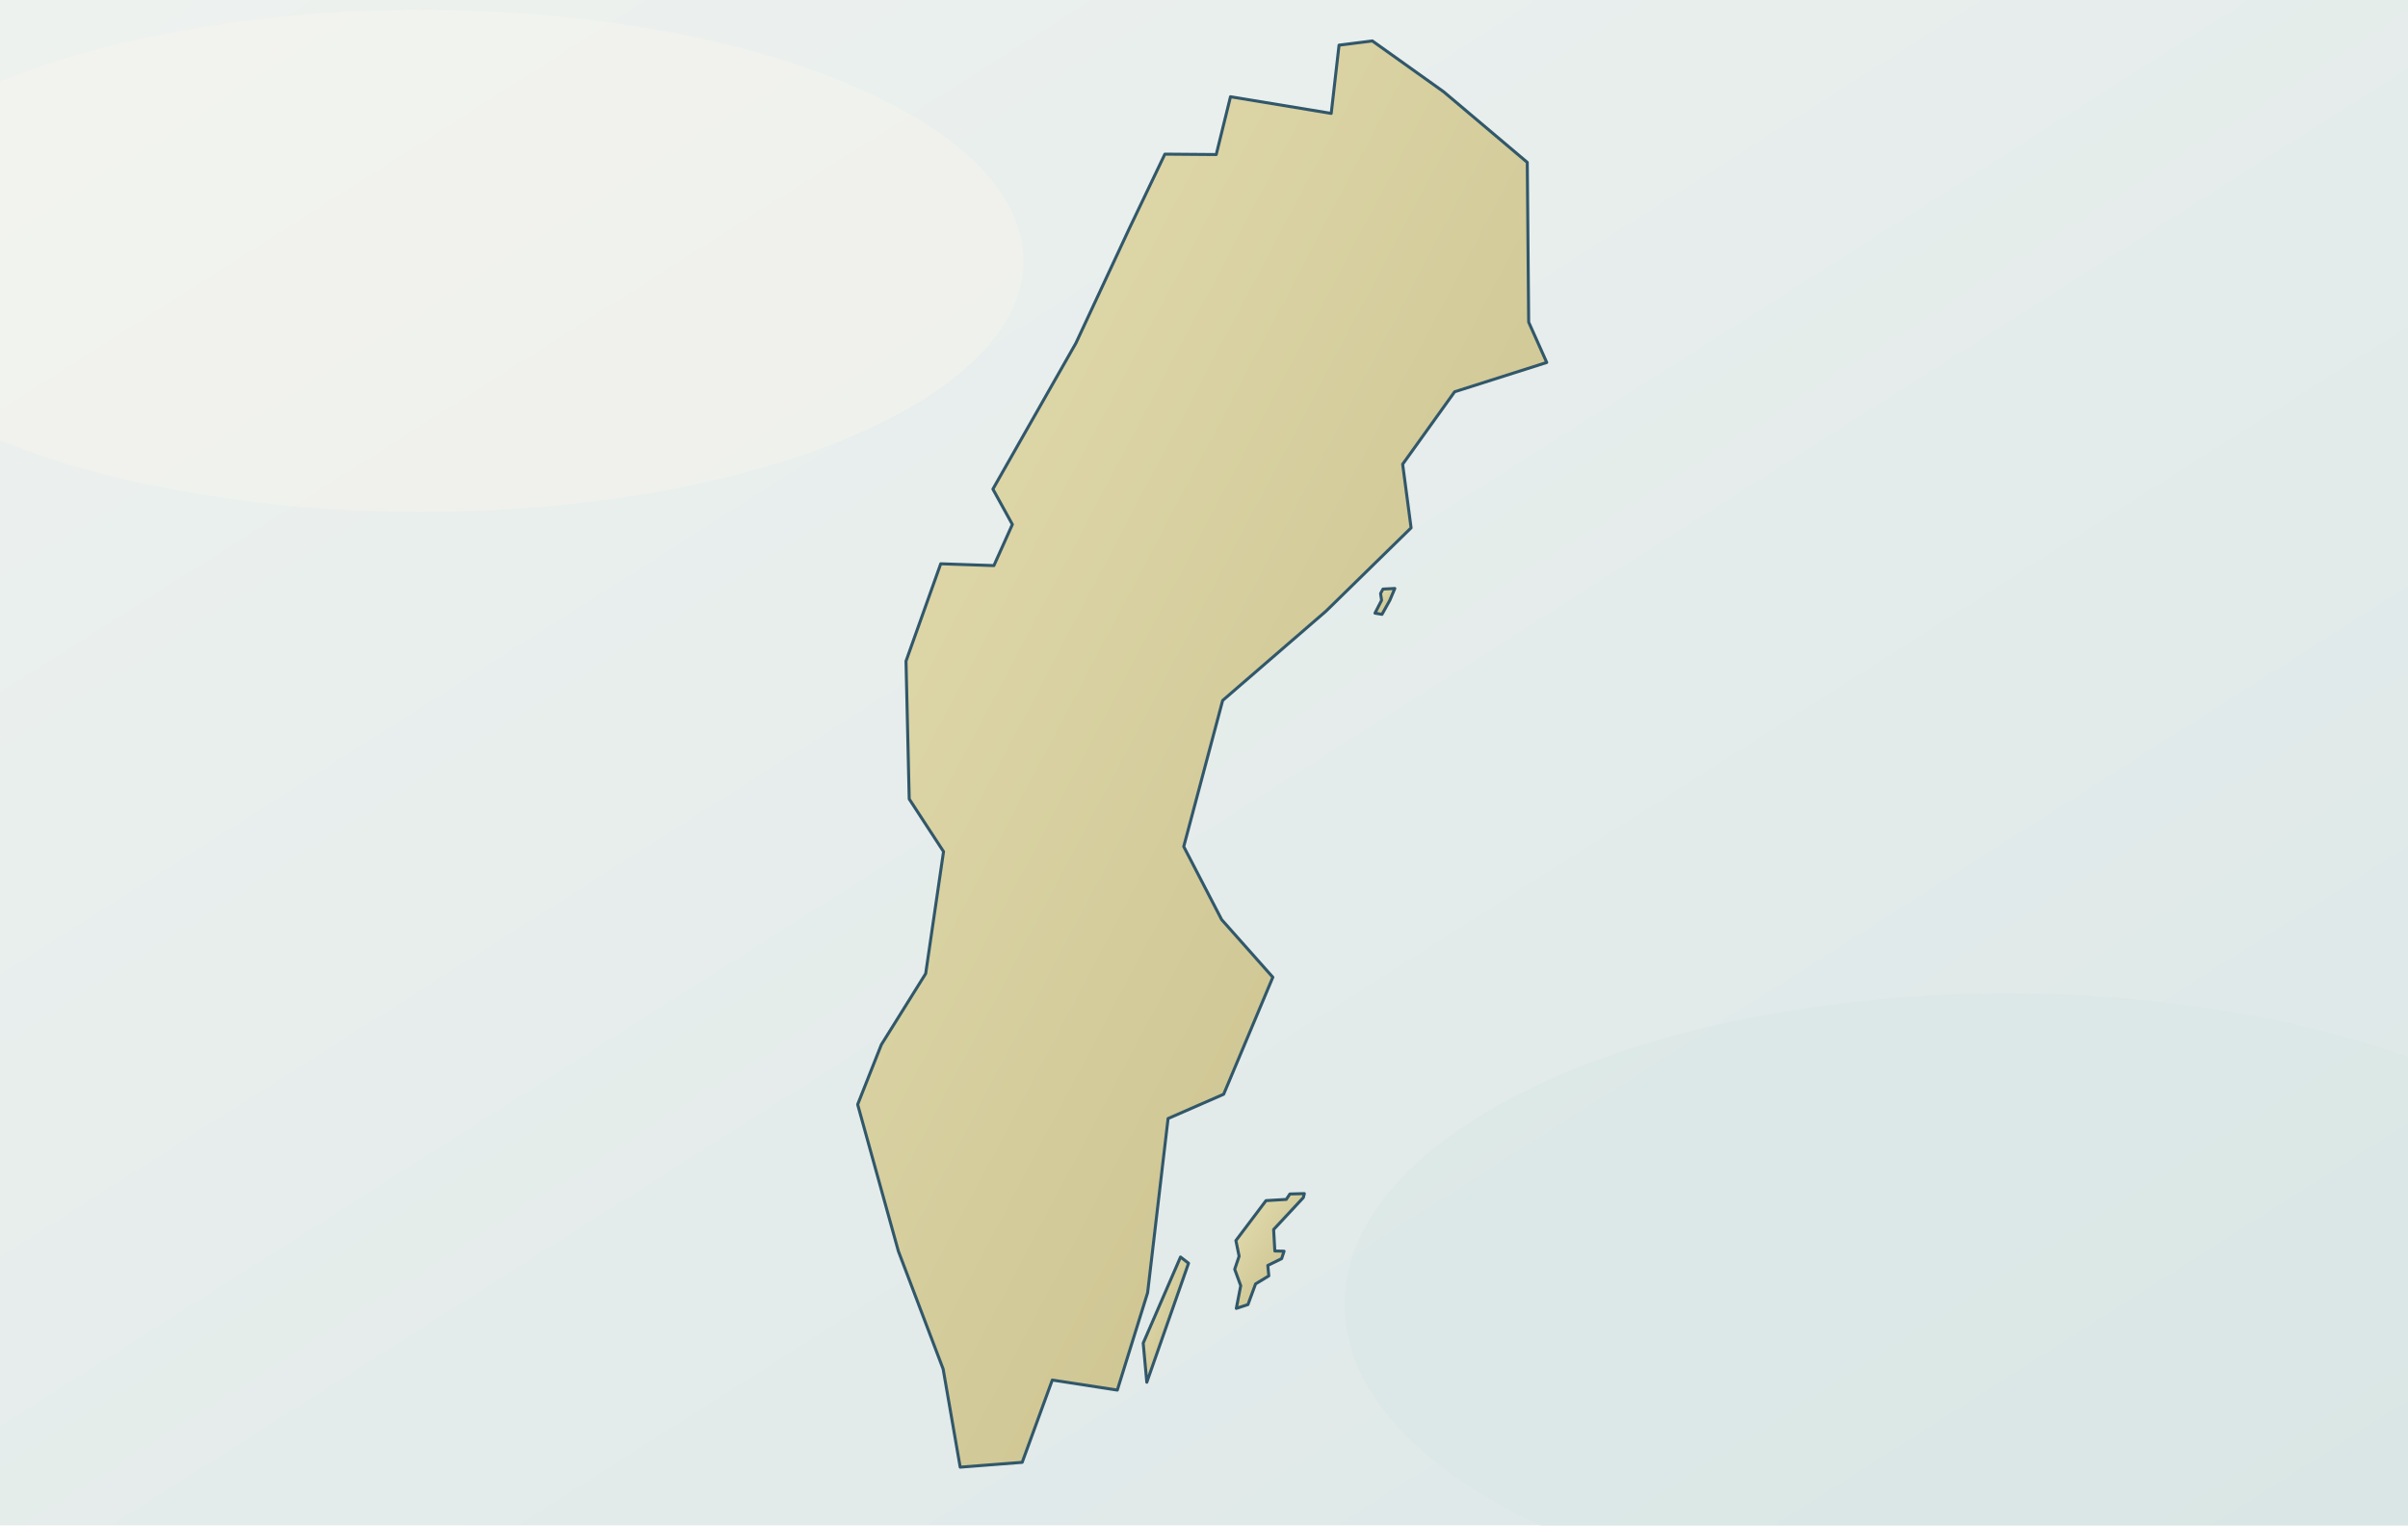
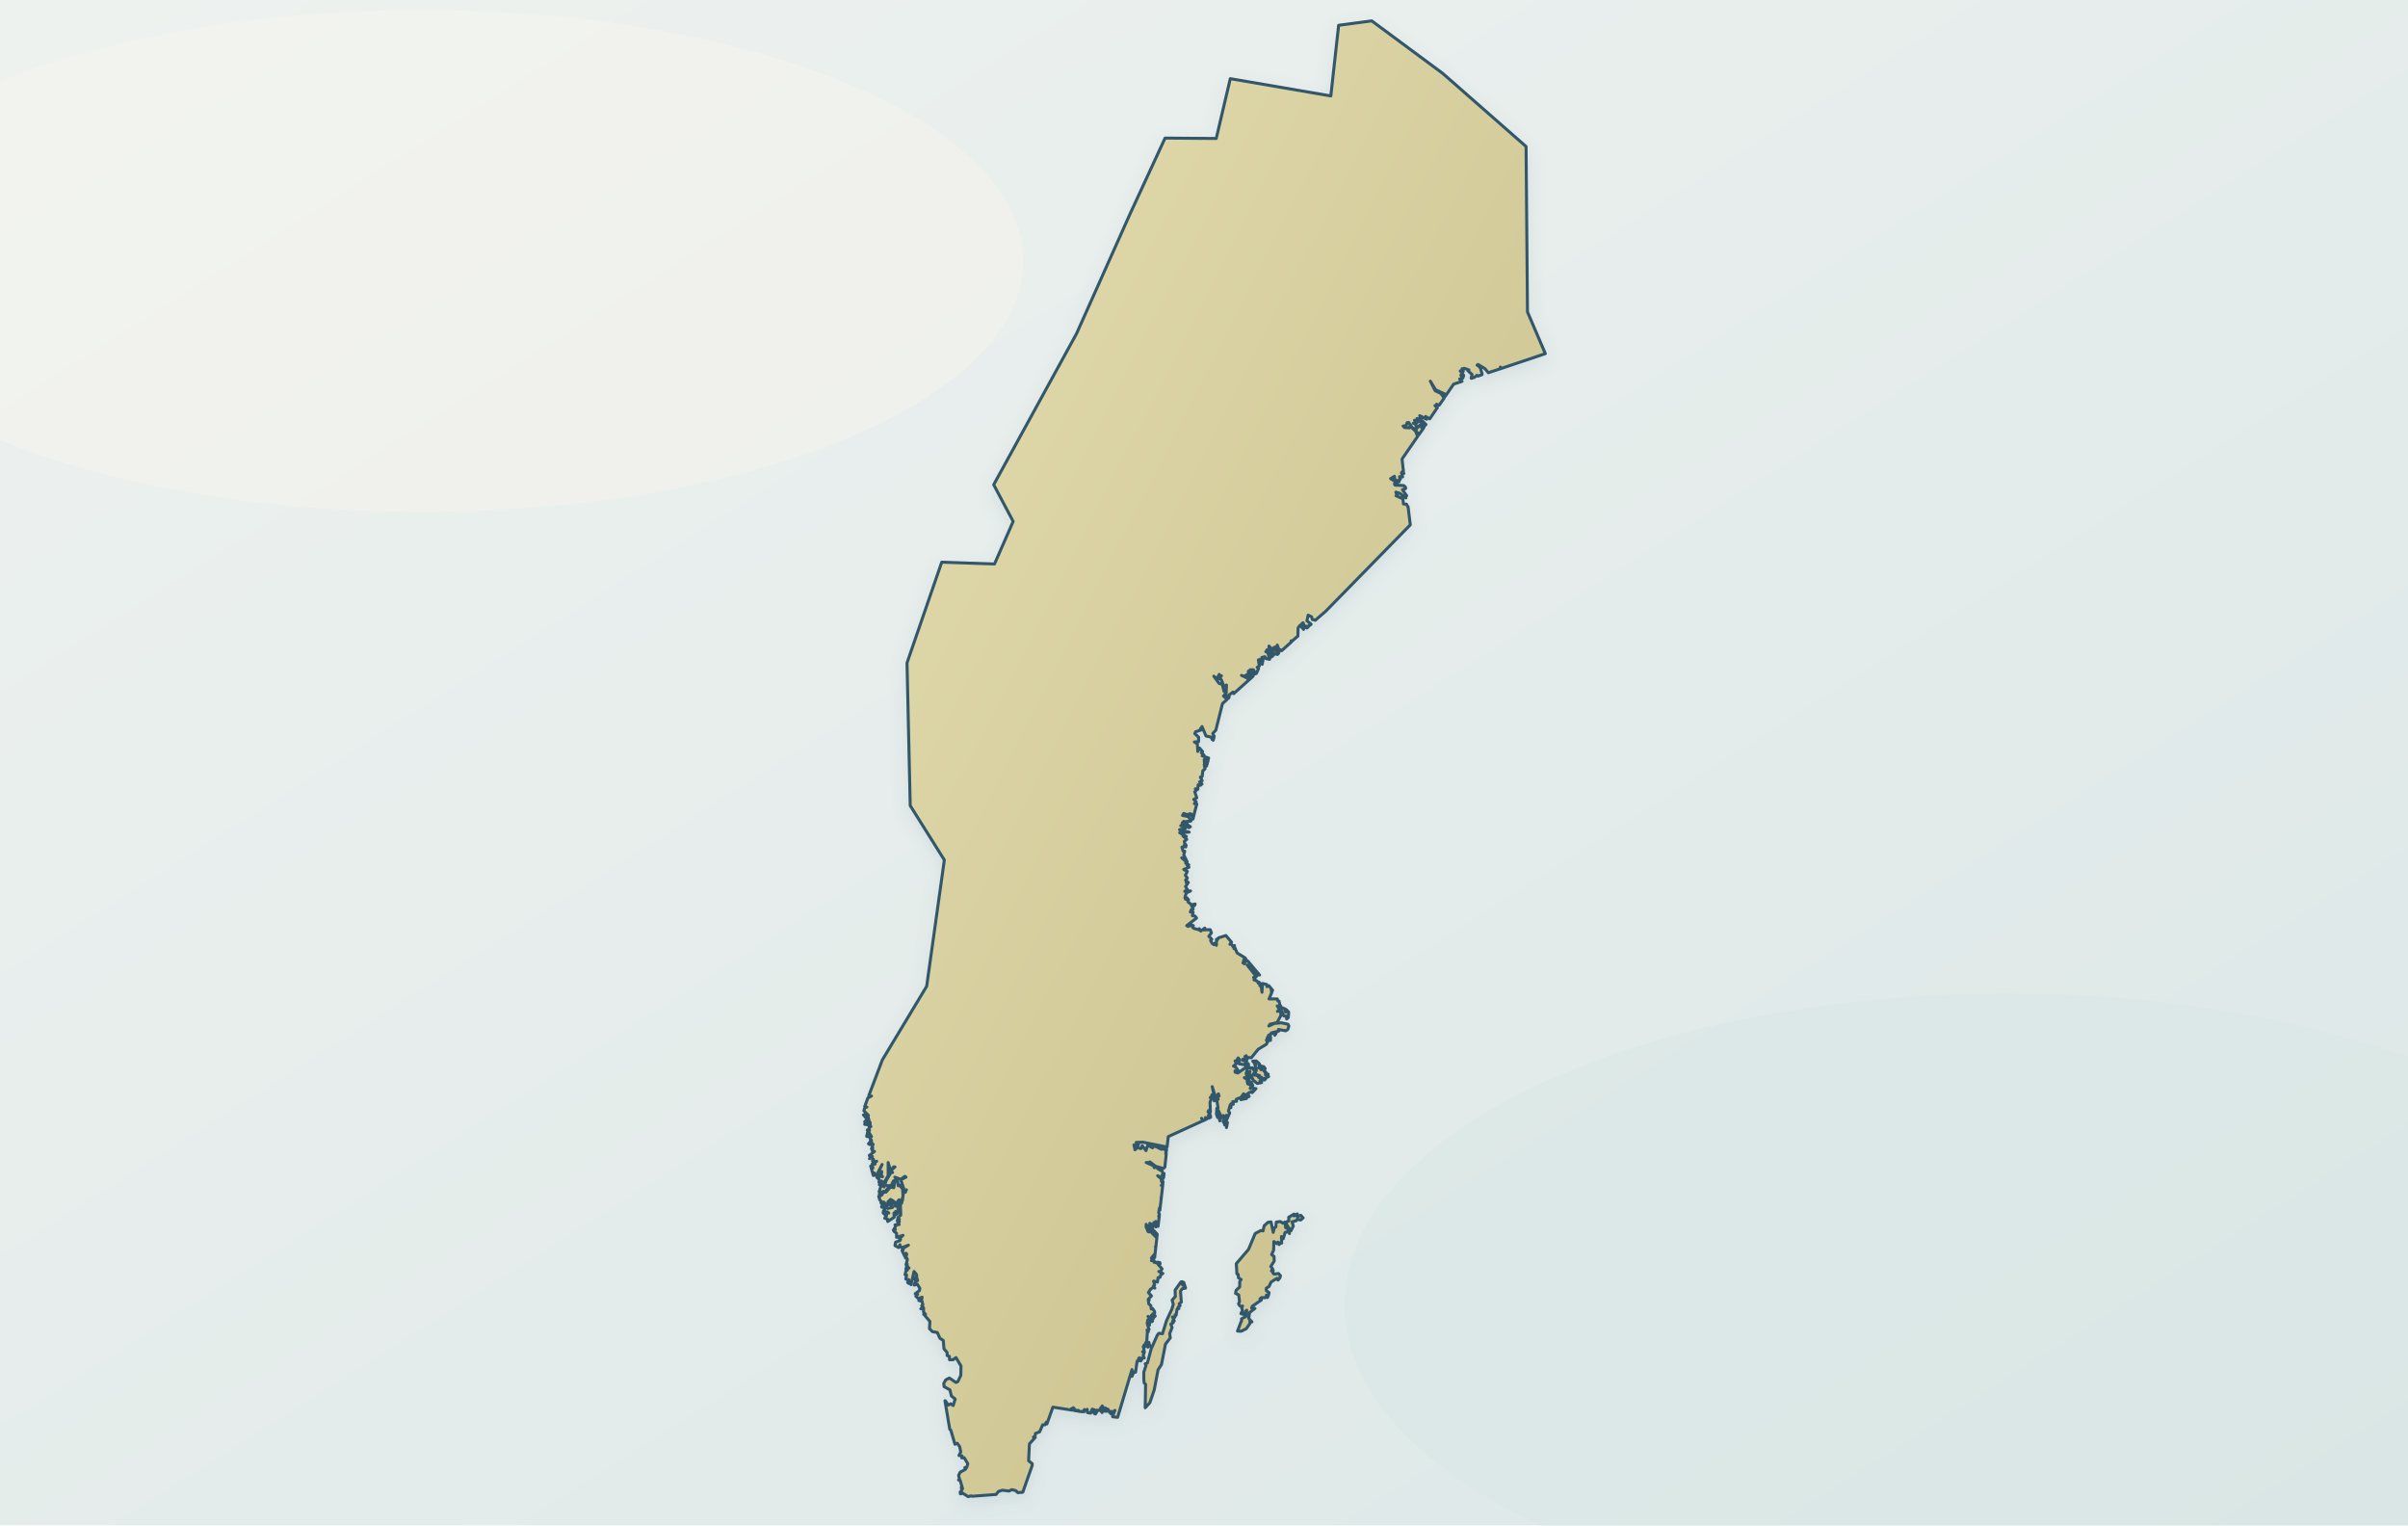
<svg xmlns="http://www.w3.org/2000/svg" viewBox="0 0 1200 760" role="img" aria-label="Map of Sweden">
  <defs>
    <linearGradient id="sea" x1="0" y1="0" x2="1" y2="1">
      <stop offset="0" stop-color="#eef2ef" />
      <stop offset=".55" stop-color="#e4eceb" />
      <stop offset="1" stop-color="#dce7e7" />
    </linearGradient>
    <linearGradient id="land" x1=".12" y1=".08" x2=".88" y2=".92">
      <stop offset="0" stop-color="#e2dbad" />
      <stop offset=".52" stop-color="#d4cc9b" />
      <stop offset="1" stop-color="#c8bf8a" />
    </linearGradient>
+     <filter id="shadow" x="-10%" y="-10%" width="120%" height="120%">
+       <feGaussianBlur in="SourceAlpha" stdDeviation="4" result="b" />
+       <feOffset in="b" dy="3" result="o" />
+       <feColorMatrix in="o" type="matrix" values="0 0 0 0 .12 0 0 0 0 .22 0 0 0 0 .28 0 0 0 .14 0" />
+       <feBlend in="SourceGraphic" mode="normal" />
+     </filter>
  </defs>
  <rect width="1200" height="760" fill="url(#sea)" />
  <ellipse cx="210" cy="130" rx="300" ry="125" fill="#fbf7ec" opacity=".34" />
  <ellipse cx="1000" cy="650" rx="330" ry="155" fill="#d5e4e2" opacity=".35" />
-   <g fill="url(#land)" stroke="#31576a" stroke-width="1.5" stroke-linejoin="round" stroke-linecap="round">
-     <path d="M 724.9,195.2 L 699.0,231.3 L 703.2,263.0 L 660.8,304.5 L 609.3,349.0 L 589.9,421.8 L 608.8,458.2 L 634.3,486.9 L 609.8,545.2 L 582.1,557.3 L 571.9,644.1 L 556.8,692.6 L 524.4,687.6 L 509.4,728.6 L 478.5,731.0 L 470.0,682.1 L 447.7,623.4 L 427.4,550.3 L 439.2,520.5 L 461.3,485.1 L 470.2,424.3 L 453.1,398.1 L 451.5,329.4 L 468.8,280.9 L 495.3,281.8 L 504.5,261.3 L 494.8,243.7 L 536.2,170.9 L 562.9,113.6 L 580.5,76.8 L 606.1,77.0 L 613.2,48.2 L 663.4,56.5 L 667.3,22.5 L 683.9,20.4 L 719.4,45.7 L 761.1,80.9 L 761.8,160.5 L 770.8,180.6 L 724.9,195.2 Z" />
-     <path d="M 588.3,626.3 L 592.3,629.4 L 571.5,688.7 L 569.7,669.2 L 588.3,626.3 Z" />
-     <path d="M 649.5,596.7 L 634.7,612.6 L 635.3,623.3 L 639.9,623.4 L 638.7,627.1 L 631.8,630.5 L 632.3,635.7 L 625.7,639.7 L 621.9,650.0 L 616.1,651.9 L 618.3,640.6 L 615.3,632.4 L 617.5,625.9 L 615.9,618.1 L 630.9,598.2 L 641.0,597.6 L 642.8,594.9 L 650.0,594.7 L 649.5,596.7 Z" />
-     <path d="M 689.2,293.5 L 695.1,293.2 L 692.6,299.1 L 688.7,306.1 L 685.2,305.5 L 688.5,299.1 L 688.0,295.7 L 689.2,293.5 Z" />
-   </g>
+   <path d="M 578.1,629.7 576.9,629.7 579.1,632.2 578.3,633.5 577.5,633.5 579.5,634.5 578.5,635.1 578.1,636.4 577.1,636.6 576.8,638.8 574.9,638.3 575.4,640.2 574.8,640.7 575.5,641.8 574.9,641.3 573.6,642.2 573.4,642.3 572.3,644.0 573.8,645.7 573.1,646.4 572.4,647.2 572.7,647.8 572.2,647.4 572.5,649.7 573.5,650.5 573.7,652.2 574.4,652.0 575.4,653.5 575.4,654.3 574.4,654.7 575.7,655.7 575.2,656.2 574.6,655.7 574.7,657.0 574.1,657.3 574.4,655.0 573.7,655.5 573.8,656.9 572.1,655.9 574.4,658.2 573.9,658.6 572.9,657.4 572.8,660.3 572.0,658.6 572.5,657.4 572.0,657.6 571.7,659.4 572.6,662.4 571.6,662.7 572.3,663.5 571.8,663.3 571.5,668.1 570.6,669.8 571.7,669.8 572.5,668.8 573.0,670.6 572.0,671.2 571.4,670.2 570.1,670.2 570.6,670.7 569.7,671.0 570.3,671.3 569.9,671.4 570.2,673.2 569.4,673.5 570.3,673.7 569.7,675.3 570.2,676.6 569.5,676.5 568.5,678.1 568.8,677.0 567.9,676.5 568.2,677.4 567.5,676.7 567.3,678.1 566.7,678.1 565.9,683.7 565.1,683.5 564.1,685.8 564.1,682.4 557.1,705.7 556.9,706.2 554.5,705.9 554.4,705.7 555.6,702.7 553.6,704.4 553.2,703.7 553.8,703.2 552.9,703.7 552.2,702.2 551.4,701.9 551.4,703.2 551.2,701.8 551.1,703.1 550.4,703.1 550.8,701.5 549.4,702.7 549.2,703.8 548.7,703.0 549.3,701.3 549.8,701.4 549.3,700.5 547.7,702.8 546.5,702.6 546.4,703.9 545.9,702.8 545.9,704.5 545.5,704.4 544.6,703.3 545.7,702.6 544.3,702.1 543.5,704.1 541.9,703.8 541.9,703.8 541.8,702.2 541.2,702.8 540.4,702.3 540.2,703.4 539.9,702.9 539.5,703.4 538.8,703.3 538.5,703.2 538.3,703.3 537.4,703.1 537.4,702.7 537.2,703.1 536.9,703.0 536.8,702.7 536.8,703.0 535.4,702.8 535.6,702.2 534.9,701.4 535.2,702.0 534.5,701.6 534.6,702.4 533.9,701.9 534.3,702.6 533.8,702.5 533.6,702.4 533.7,702.5 524.7,701.1 521.7,709.5 521.4,708.6 520.8,709.9 519.6,709.9 518.1,713.4 516.0,714.2 515.8,715.7 515.0,716.0 515.9,716.2 513.0,719.4 512.6,727.8 514.4,729.3 514.4,730.1 509.7,743.5 507.2,743.7 506.2,742.7 504.2,742.2 502.9,742.9 499.5,742.5 497.6,743.1 496.4,744.6 484.5,745.5 483.9,745.3 482.5,745.7 482.5,745.7 479.8,744.0 478.6,744.3 478.5,743.4 479.2,742.9 479.1,740.8 479.7,741.8 478.5,737.6 477.7,737.4 478.2,737.1 477.7,735.1 478.5,733.5 481.1,732.1 481.4,731.5 480.8,731.2 481.7,731.2 482.3,729.3 480.5,726.3 479.3,726.4 479.4,725.4 477.9,725.2 478.8,723.4 478.2,720.7 477.0,719.1 475.9,719.6 473.8,712.5 473.3,712.1 470.9,697.9 471.2,698.0 472.5,700.1 473.8,699.4 475.0,700.3 476.0,697.1 474.1,695.5 473.4,692.5 470.5,690.9 470.3,689.3 471.3,687.5 473.1,686.6 476.4,688.8 477.3,688.4 478.8,685.3 478.9,680.6 476.4,676.4 474.9,677.5 473.2,677.5 473.1,675.8 472.0,675.4 472.0,673.9 470.4,672.0 470.1,667.9 468.4,666.8 467.1,663.9 464.7,663.5 463.2,662.0 463.4,658.4 461.0,655.6 461.2,654.8 460.3,654.9 460.8,654.3 460.2,653.7 460.3,651.8 458.9,652.1 460.1,651.4 459.3,650.6 459.9,650.1 459.5,648.4 457.9,648.0 459.4,647.2 459.5,646.3 457.6,647.0 456.4,645.8 457.3,644.9 456.1,644.6 458.2,643.0 458.4,641.9 457.1,639.8 455.6,640.3 456.1,638.6 457.3,638.0 457.0,637.0 455.8,637.3 456.1,636.4 456.8,636.5 456.8,635.1 455.5,633.5 454.0,640.1 453.4,638.4 452.9,639.5 452.3,639.0 452.9,637.6 451.4,637.3 451.8,635.3 451.0,635.1 451.5,633.2 452.2,632.8 451.4,632.3 453.0,631.8 451.6,631.5 452.4,631.0 451.7,630.5 452.1,629.8 451.5,630.1 452.2,627.5 451.8,626.7 451.2,626.8 451.9,624.9 451.5,624.4 450.8,625.8 449.7,623.5 450.1,622.6 449.5,623.0 450.1,621.9 452.7,620.4 449.8,621.5 448.5,621.3 448.5,620.2 447.8,621.6 446.0,620.6 446.3,618.9 448.5,618.1 448.8,617.5 448.2,617.1 450.0,615.5 446.8,616.5 446.8,614.5 445.5,613.5 446.2,612.6 445.2,612.9 446.4,610.9 446.0,610.3 448.1,610.1 447.3,608.9 448.2,608.7 447.1,608.1 448.2,607.5 447.5,607.5 447.4,606.7 448.9,605.4 448.7,600.2 449.4,599.3 448.7,599.2 449.7,598.3 450.2,594.3 451.2,594.0 451.7,592.8 450.6,593.0 448.9,587.8 451.5,586.5 450.9,586.1 448.9,587.6 445.9,586.5 447.1,587.9 445.2,588.4 444.5,590.0 445.2,590.0 445.1,590.8 443.6,590.6 443.1,591.8 443.3,590.9 442.1,590.7 442.9,591.1 442.4,592.2 441.0,593.8 440.3,593.5 440.3,594.3 440.6,593.7 441.5,594.0 443.8,591.4 445.4,591.8 446.0,588.4 447.4,588.7 447.6,590.8 448.2,590.4 449.8,592.4 450.0,595.9 449.4,598.3 448.0,597.8 446.6,599.6 447.7,598.9 448.4,599.8 447.0,600.8 446.6,599.7 445.9,600.8 448.1,601.4 448.0,601.9 448.2,602.1 447.5,602.2 447.5,604.4 446.4,605.3 446.3,603.6 446.0,604.6 445.5,604.4 445.6,606.5 442.4,608.6 442.3,607.4 440.9,607.0 441.7,606.0 441.2,605.7 441.8,605.5 441.5,604.8 441.0,605.3 441.9,604.3 442.9,604.4 442.3,603.8 440.9,604.5 440.6,603.8 440.2,604.5 440.1,604.3 440.3,603.2 441.2,603.6 440.7,602.2 441.9,601.3 442.4,602.1 444.8,601.6 444.1,600.7 444.5,599.8 446.0,599.3 445.6,598.7 445.1,599.1 445.1,598.4 444.2,599.5 444.7,598.1 443.8,597.6 442.5,598.8 443.0,599.9 443.4,599.4 442.8,600.3 441.4,599.9 441.9,600.6 440.6,601.7 440.6,599.4 441.3,599.8 440.4,598.9 440.3,600.9 439.7,600.8 440.2,601.5 439.4,601.5 439.3,601.2 439.9,600.3 439.0,599.3 440.0,599.5 438.4,597.8 437.9,596.1 438.4,596.5 438.2,595.1 439.4,595.5 440.0,594.4 439.8,593.8 438.4,594.5 438.1,593.8 438.9,591.3 440.6,590.3 440.6,591.4 441.6,588.2 444.1,584.1 444.8,584.2 444.0,583.2 446.0,581.4 445.3,581.4 443.8,583.3 442.6,579.2 442.6,585.7 441.1,588.4 438.9,590.4 438.2,590.3 439.3,588.4 438.0,589.0 438.4,588.3 437.8,587.5 438.3,585.9 439.8,586.3 439.2,585.5 439.4,583.7 437.2,586.9 436.8,586.0 439.6,580.2 436.9,585.4 435.6,585.5 435.7,584.4 435.2,585.7 435.2,585.7 433.9,581.0 434.2,580.8 435.0,582.0 434.7,579.8 436.1,580.0 435.7,579.3 436.9,578.6 435.6,579.0 435.4,578.0 435.4,578.9 434.8,578.4 435.2,577.5 434.1,576.8 433.3,577.3 434.7,576.2 433.8,575.8 433.8,576.7 433.2,575.7 435.8,573.7 434.7,573.4 434.9,571.7 434.3,572.4 435.1,570.1 433.9,569.4 433.5,570.3 432.8,569.9 433.7,568.8 434.4,569.6 434.2,567.9 433.9,568.6 433.5,566.5 431.9,566.2 432.5,563.5 432.4,564.4 433.1,564.4 434.3,566.3 432.2,563.0 433.2,562.5 433.3,563.3 433.1,561.7 434.0,561.3 432.7,560.6 433.2,560.0 433.7,560.9 433.6,559.2 433.3,559.7 432.8,558.7 433.2,559.9 432.6,560.4 430.9,560.2 431.5,559.7 430.9,558.9 432.0,558.9 431.5,558.2 432.7,558.5 432.2,559.1 433.1,558.4 432.6,556.5 431.5,556.9 430.3,555.5 431.4,555.1 432.8,555.8 430.5,553.4 431.0,551.9 432.0,551.6 430.9,551.4 432.5,547.0 434.3,546.1 433.0,546.5 433.1,545.7 433.0,545.8 439.7,528.1 461.8,491.4 470.6,428.5 453.6,401.4 452.0,330.3 469.3,280.1 495.6,281.0 504.9,259.8 495.2,241.5 536.5,166.2 563.0,106.9 580.6,68.8 606.1,69.0 613.1,39.2 663.2,47.8 667.1,12.6 683.6,10.4 719.0,36.6 760.5,73.0 761.2,155.4 770.1,176.2 748.4,183.5 747.7,182.9 748.4,183.5 741.7,185.7 740.0,183.7 736.6,181.6 736.1,181.9 737.6,183.0 738.6,186.3 738.5,186.7 736.5,187.4 736.0,187.0 734.8,188.0 733.3,188.5 733.1,188.4 733.6,186.6 731.5,184.7 732.0,184.3 729.6,183.5 729.2,184.3 728.6,183.7 729.2,185.1 727.7,184.8 729.4,187.0 729.2,187.8 728.0,186.9 729.0,188.4 727.4,188.8 728.6,190.0 724.4,191.4 720.2,197.5 720.0,196.3 715.4,194.2 712.8,189.9 715.2,194.7 718.0,196.0 719.7,198.3 717.2,201.9 715.9,201.4 716.3,202.3 715.1,202.1 716.3,203.1 712.5,208.7 710.4,207.5 710.9,208.9 707.5,207.1 708.4,209.3 710.6,211.5 710.4,211.8 708.5,211.2 707.8,209.0 706.2,208.5 706.7,209.0 706.0,209.0 707.4,210.1 704.9,209.4 706.1,210.8 704.3,210.9 705.2,211.1 706.3,213.2 707.6,211.8 708.7,212.6 709.7,212.2 709.6,212.9 709.4,213.3 708.3,212.9 709.2,213.6 707.0,216.7 707.1,216.0 705.7,215.2 705.8,213.5 704.0,213.4 702.0,210.5 701.2,210.6 700.8,212.0 699.2,212.3 700.2,212.4 699.8,213.0 702.4,213.2 702.6,212.2 705.4,214.8 706.5,217.4 698.7,228.7 699.2,233.3 699.2,233.3 699.2,233.3 699.4,234.6 699.0,234.8 699.6,235.9 698.4,235.5 699.0,237.6 697.4,237.5 697.9,238.7 697.1,239.1 697.3,240.0 695.1,239.0 694.9,237.3 693.0,238.5 696.2,240.5 696.4,241.4 694.9,241.1 695.2,241.7 699.5,241.9 700.4,242.7 700.5,243.4 698.9,244.0 701.0,247.0 701.0,247.0 699.5,247.0 700.6,248.1 697.6,245.8 695.6,245.2 696.4,247.0 695.7,247.0 699.1,248.5 699.4,251.1 700.9,251.2 701.6,252.5 701.7,252.5 702.8,261.5 660.6,304.6 655.4,309.1 655.4,308.9 654.0,308.7 653.6,307.3 651.9,306.5 651.3,309.3 653.4,311.0 652.9,311.5 652.2,311.7 652.0,312.3 651.3,312.9 650.5,312.6 650.7,311.9 650.1,312.7 649.4,310.3 649.1,311.0 648.8,310.6 649.6,313.6 647.9,311.5 646.9,312.8 646.8,316.9 643.7,319.6 643.4,319.3 643.5,319.9 638.7,324.2 637.2,323.3 636.5,321.4 635.9,323.5 635.3,322.4 633.8,323.4 632.4,321.9 632.4,323.0 637.4,324.8 637.1,325.6 636.6,326.1 635.3,325.7 634.2,326.8 633.3,325.9 634.1,327.0 632.9,327.7 632.3,325.1 634.4,325.3 631.5,323.7 630.8,324.7 631.8,325.1 632.7,328.5 631.0,328.2 630.3,327.2 628.8,327.6 629.5,328.2 629.0,331.0 627.9,328.6 627.1,328.8 627.6,331.8 626.5,332.5 627.2,333.1 626.1,335.5 625.8,335.7 624.6,333.7 623.0,333.7 624.9,336.1 623.1,336.1 622.1,334.4 622.1,336.5 621.3,336.2 620.0,337.0 618.7,336.5 621.0,337.6 621.4,337.2 621.7,338.1 624.0,336.9 624.4,337.0 614.8,345.6 614.3,345.3 614.5,344.8 612.7,346.1 612.4,347.7 612.3,347.8 611.0,346.4 611.2,341.3 610.9,341.9 609.8,341.6 608.6,338.6 607.6,338.2 608.7,336.7 607.9,336.8 607.6,336.0 606.5,338.2 604.9,336.9 607.5,340.5 609.1,341.0 610.0,344.5 610.6,344.5 610.6,346.0 609.7,346.8 611.6,348.4 611.6,348.4 609.2,350.6 605.9,363.8 604.4,365.4 604.9,366.8 605.1,366.8 604.6,368.8 604.1,368.5 603.7,367.5 604.5,367.5 601.0,366.7 599.0,362.0 598.6,363.7 598.2,363.0 598.3,363.8 595.8,364.6 595.4,365.5 597.3,367.3 597.3,369.5 595.2,369.7 596.7,370.6 596.9,374.4 597.8,372.7 599.3,374.5 598.7,375.1 600.0,376.2 599.1,376.6 602.3,377.7 602.0,378.8 600.1,378.5 600.3,380.7 601.3,381.6 600.8,382.0 600.1,381.0 600.5,383.1 599.4,384.1 599.1,386.9 598.2,387.2 599.1,389.0 597.8,389.6 599.0,390.6 598.9,390.7 598.2,391.3 597.1,391.0 596.9,393.3 595.7,393.0 596.1,393.9 595.4,394.5 596.4,397.5 594.9,398.3 596.1,399.4 595.2,400.4 596.4,400.6 595.1,405.6 595.1,405.6 595.1,405.7 594.5,408.1 594.1,408.0 594.7,406.9 593.8,405.7 594.0,406.7 593.1,405.4 591.5,405.9 589.9,405.3 589.3,406.3 592.3,406.9 593.5,409.1 590.5,409.4 591.7,409.8 590.6,410.8 589.4,410.1 589.9,409.2 589.1,410.1 590.1,410.6 589.3,410.9 591.6,410.8 593.2,411.9 592.5,412.4 591.2,411.5 588.4,411.4 590.4,411.8 590.8,412.6 587.8,413.4 592.6,414.6 587.9,414.9 591.2,416.8 589.5,416.5 591.4,418.2 590.2,419.2 590.3,420.0 591.1,421.2 590.9,422.0 590.1,421.2 590.3,421.9 589.0,422.1 589.6,424.1 590.4,424.1 589.9,426.0 590.5,427.1 590.3,427.4 590.7,427.5 591.6,429.4 591.3,429.4 588.9,427.4 590.9,429.1 590.9,430.1 592.3,430.8 592.4,430.9 591.5,430.9 592.5,432.1 589.9,433.2 591.7,434.2 590.7,436.1 591.7,437.5 590.8,438.5 592.2,439.7 591.1,439.7 591.8,440.3 590.8,441.7 591.7,443.2 590.4,444.1 593.3,443.9 591.2,444.9 590.5,447.1 590.7,447.9 591.6,447.4 591.0,448.1 592.3,448.2 592.0,449.3 593.8,450.8 595.6,450.4 595.2,451.3 593.7,451.0 594.6,453.0 593.6,453.3 593.2,454.4 594.6,454.5 594.2,456.2 595.5,456.4 596.3,457.4 591.4,461.2 592.1,461.6 593.7,460.8 594.7,461.2 594.0,461.6 594.8,462.5 597.5,463.3 597.6,462.7 598.4,463.9 600.4,462.4 599.8,463.3 603.1,463.2 603.7,464.8 602.4,466.5 603.9,468.0 603.3,468.6 604.1,470.1 605.0,470.7 605.4,469.9 606.2,471.0 606.2,468.0 606.4,468.7 607.2,467.3 610.9,466.1 613.7,469.4 612.9,470.5 613.6,470.3 614.7,472.0 615.2,471.1 615.2,471.2 615.0,472.7 615.4,472.2 616.5,474.8 620.4,477.2 620.9,477.8 620.9,478.4 620.3,477.5 619.7,478.6 620.2,479.3 619.4,479.7 620.1,480.2 620.7,478.8 621.7,478.7 621.7,478.7 624.9,482.5 624.8,482.7 624.9,482.5 627.7,485.8 626.6,485.7 623.1,482.7 623.2,482.1 621.5,480.8 626.1,486.6 624.7,487.0 625.4,487.8 624.9,488.2 626.5,488.8 627.1,489.9 627.5,489.4 628.5,490.9 627.8,491.1 628.5,491.4 628.9,494.4 629.1,490.0 631.2,490.5 631.4,491.6 632.3,491.1 633.4,492.4 633.7,494.7 632.4,497.7 636.5,497.7 636.8,498.7 637.4,498.8 637.9,501.1 637.3,501.4 638.2,501.2 638.4,502.5 639.0,502.1 640.8,502.9 640.3,503.3 640.7,504.3 641.1,503.1 642.2,504.3 642.0,507.0 641.2,507.7 641.1,506.3 639.8,506.2 638.0,502.3 636.5,501.2 637.7,503.1 636.6,503.9 638.2,503.6 638.3,506.0 636.4,509.5 632.9,510.3 632.3,511.2 635.1,509.9 638.6,509.6 641.8,510.3 642.3,511.2 641.8,512.9 640.7,513.6 637.1,512.9 637.3,513.7 633.7,514.6 636.0,514.7 635.3,515.8 635.2,514.8 633.2,515.0 633.0,516.3 632.3,515.7 631.5,517.2 633.2,516.8 633.1,518.4 632.4,517.5 631.9,518.9 631.9,518.2 631.1,518.2 631.6,519.3 631.1,520.3 627.0,522.8 623.6,527.0 621.6,526.9 621.0,526.1 621.0,526.0 621.0,526.1 621.3,527.0 620.4,526.4 621.6,527.5 621.1,528.1 619.4,527.7 619.2,528.3 621.3,528.5 620.3,528.5 621.1,529.1 620.5,529.7 622.0,529.9 622.2,530.6 621.4,530.5 622.1,530.9 617.4,530.0 617.7,527.9 617.0,527.1 616.0,528.9 615.5,528.6 616.1,530.0 614.7,531.2 615.9,531.7 617.4,534.0 616.0,534.2 615.7,533.6 616.6,533.6 615.5,533.5 615.5,534.2 616.9,534.6 620.6,532.0 621.8,532.4 622.7,531.8 623.3,532.4 624.1,532.0 625.6,534.3 626.1,533.3 625.3,530.3 625.8,530.5 624.3,528.7 626.0,528.6 627.6,530.0 627.4,530.7 629.0,531.3 628.3,531.9 629.7,531.4 630.5,532.4 627.2,532.0 628.5,532.4 628.4,533.0 629.4,532.6 629.9,533.7 629.6,532.8 630.2,532.8 630.6,534.8 631.0,534.4 630.6,535.5 632.0,535.2 631.6,536.2 632.2,536.4 630.2,537.3 630.8,537.4 630.2,538.1 628.1,537.1 628.8,536.8 627.6,536.6 627.7,535.9 625.5,535.2 625.4,534.6 624.8,534.8 624.6,535.5 627.4,536.1 627.1,536.7 629.8,538.0 627.9,538.5 628.7,539.4 626.5,539.8 624.5,538.2 623.8,536.5 622.0,536.1 623.6,535.7 622.4,535.4 622.9,533.9 622.1,534.2 621.4,533.5 621.0,534.9 621.6,537.0 622.3,536.6 623.1,537.1 621.5,537.6 620.1,536.9 623.6,539.4 624.3,540.8 623.7,541.7 623.9,540.8 621.5,538.8 621.8,540.0 623.8,540.8 623.0,542.3 624.1,541.7 624.8,542.7 624.9,542.3 625.9,542.4 624.0,544.4 623.7,543.8 621.6,545.0 621.0,545.9 621.9,545.4 622.5,546.3 619.3,547.5 621.2,547.3 618.4,547.9 619.6,546.7 619.1,546.6 620.1,545.2 619.7,545.0 618.5,546.7 616.1,547.7 616.2,548.7 614.3,548.9 614.6,550.2 613.6,549.9 613.4,551.9 613.1,550.4 612.2,553.6 612.8,554.5 610.8,559.1 611.1,555.7 610.6,557.8 610.6,560.1 610.8,559.3 611.7,559.3 611.2,561.8 611.2,560.5 610.3,560.5 610.3,558.4 610.1,559.7 609.5,558.7 610.1,557.6 609.6,555.8 608.8,556.9 607.2,553.4 607.2,554.8 607.3,554.9 607.3,554.9 608.4,556.6 607.9,558.5 607.2,555.8 606.8,556.8 606.2,555.1 606.4,552.2 607.0,552.1 606.4,548.0 607.1,547.7 606.4,546.8 607.5,546.1 607.2,545.0 606.3,546.0 606.4,548.0 605.1,548.5 604.8,545.9 605.3,545.7 605.4,545.7 604.1,541.4 605.0,545.7 603.9,545.5 604.3,546.1 603.1,546.8 603.6,547.7 603.0,549.2 603.2,554.0 602.3,553.3 602.0,554.0 603.0,554.8 602.2,555.7 603.2,555.8 603.3,556.7 602.2,557.2 600.7,556.8 601.3,557.6 599.8,558.3 598.8,557.2 599.5,558.4 582.2,566.3 581.6,571.5 569.6,569.1 566.2,569.2 567.4,570.2 567.0,571.0 565.1,570.4 565.6,572.9 566.7,571.8 568.6,572.3 569.2,570.8 571.1,573.3 571.9,570.6 574.4,571.9 575.0,570.8 578.7,572.6 580.7,572.4 581.4,572.8 581.4,572.8 580.8,573.3 581.3,573.4 580.9,574.8 581.2,574.8 580.5,581.5 579.8,582.2 575.9,581.1 573.0,578.9 573.1,579.4 571.2,579.2 575.0,580.9 575.2,581.8 576.5,581.4 576.8,582.2 579.2,583.6 579.6,584.8 579.0,585.7 579.5,585.1 579.7,585.8 580.1,584.7 580.1,584.7 579.9,586.6 579.7,587.1 578.7,586.9 576.9,585.8 579.3,587.8 578.7,588.2 579.1,589.2 579.6,588.8 579.4,590.7 578.7,590.6 579.4,590.9 578.7,597.0 578.6,596.8 578.7,597.0 578.0,603.0 577.8,601.9 577.4,604.2 577.8,605.0 577.7,605.7 577.4,605.9 577.7,606.0 577.1,611.0 577.0,611.0 576.0,608.6 575.0,609.2 576.1,611.3 573.0,609.5 573.7,610.7 572.7,610.5 574.3,611.7 574.7,613.4 575.2,613.3 576.7,615.0 576.5,616.4 574.3,612.9 571.9,611.9 571.2,610.0 571.1,611.1 572.1,613.6 572.7,613.8 572.6,612.8 576.5,616.8 576.0,621.2 575.8,621.2 576.0,621.3 575.4,626.6 575.0,626.3 575.1,625.2 573.8,626.8 575.0,628.0 573.8,628.1 575.1,628.1 575.2,628.2 575.1,628.9 575.6,628.9 575.8,629.1 575.9,628.9 577.1,628.9 578.0,629.1 578.1,629.7 Z M 619.0,651.2 617.8,650.6 617.2,649.6 617.7,648.5 617.3,645.2 615.7,644.4 616.0,642.9 617.8,641.2 617.8,638.6 618.5,637.5 617.2,636.7 617.0,634.9 616.4,634.7 616.1,629.6 622.2,622.5 625.5,614.6 628.3,613.1 629.4,613.3 630.0,610.7 631.9,609.0 633.4,608.8 634.5,614.0 635.0,611.9 635.8,611.3 636.0,608.9 638.0,608.6 639.3,609.4 640.3,608.9 640.7,611.7 641.6,612.0 642.6,614.6 641.9,613.6 640.4,614.1 639.5,617.2 638.6,616.1 638.7,619.4 637.8,619.2 637.5,620.1 636.8,618.9 636.4,619.7 634.8,618.6 634.7,622.9 633.7,625.1 634.9,626.0 635.0,628.3 633.3,631.0 634.2,632.2 633.6,633.2 634.5,632.9 634.3,634.2 634.9,634.8 637.1,634.5 638.1,635.6 637.8,636.7 636.9,637.8 636.4,636.9 633.4,638.8 632.4,641.0 631.0,641.9 631.1,643.1 632.4,644.0 632.2,645.2 631.1,645.3 632.0,645.7 631.6,646.5 631.1,645.8 630.4,646.6 628.7,646.5 627.9,647.2 628.6,647.7 624.1,650.8 623.7,651.7 625.4,651.9 622.7,654.0 622.3,656.9 623.9,658.6 622.8,658.6 623.1,659.1 621.1,662.0 618.5,663.3 616.7,663.2 618.5,658.5 618.7,658.3 618.7,657.1 620.9,655.9 621.3,652.8 619.6,654.9 618.4,654.5 619.2,652.9 618.8,651.8 619.2,650.7 619.0,651.2 Z M 589.5,640.4 589.9,638.9 590.8,641.8 589.2,642.1 588.3,643.3 588.7,648.8 587.6,649.6 588.1,650.5 587.4,650.9 587.5,652.0 587.1,651.5 586.6,652.3 586.1,655.3 585.6,655.1 585.5,656.3 584.3,656.2 585.2,658.1 584.4,658.2 584.7,659.0 583.5,659.7 584.1,661.4 582.9,664.5 583.2,666.6 580.8,669.7 578.8,679.9 577.1,682.5 575.2,692.5 573.0,698.9 570.7,701.4 570.9,689.7 570.2,689.1 570.0,687.2 570.0,683.7 571.1,680.3 570.7,679.5 571.8,679.1 573.7,672.0 576.7,665.3 577.5,664.3 579.3,664.5 581.2,658.4 581.2,658.3 584.0,652.2 584.7,649.8 584.1,647.8 585.7,646.0 585.6,642.8 588.5,638.7 589.2,638.6 588.8,639.3 589.5,640.4 Z M 649.4,606.8 648.1,607.9 646.5,607.4 646.0,608.2 643.9,608.8 644.5,610.9 643.3,613.3 641.0,609.9 641.0,609.8 641.3,608.7 642.3,608.3 642.2,606.5 644.9,604.9 644.9,605.8 646.5,604.8 645.9,605.5 646.6,606.2 648.2,605.5 649.4,606.8 Z M 601.5,380.9 600.6,379.9 602.0,379.0 601.5,380.9 601.5,380.9 Z M 633.7,492.8 634.2,493.4 633.7,494.5 633.7,492.8 Z" fill="url(#land)" fill-rule="evenodd" stroke="#31576a" stroke-width="1.5" stroke-linejoin="round" stroke-linecap="round" filter="url(#shadow)" />
</svg>
